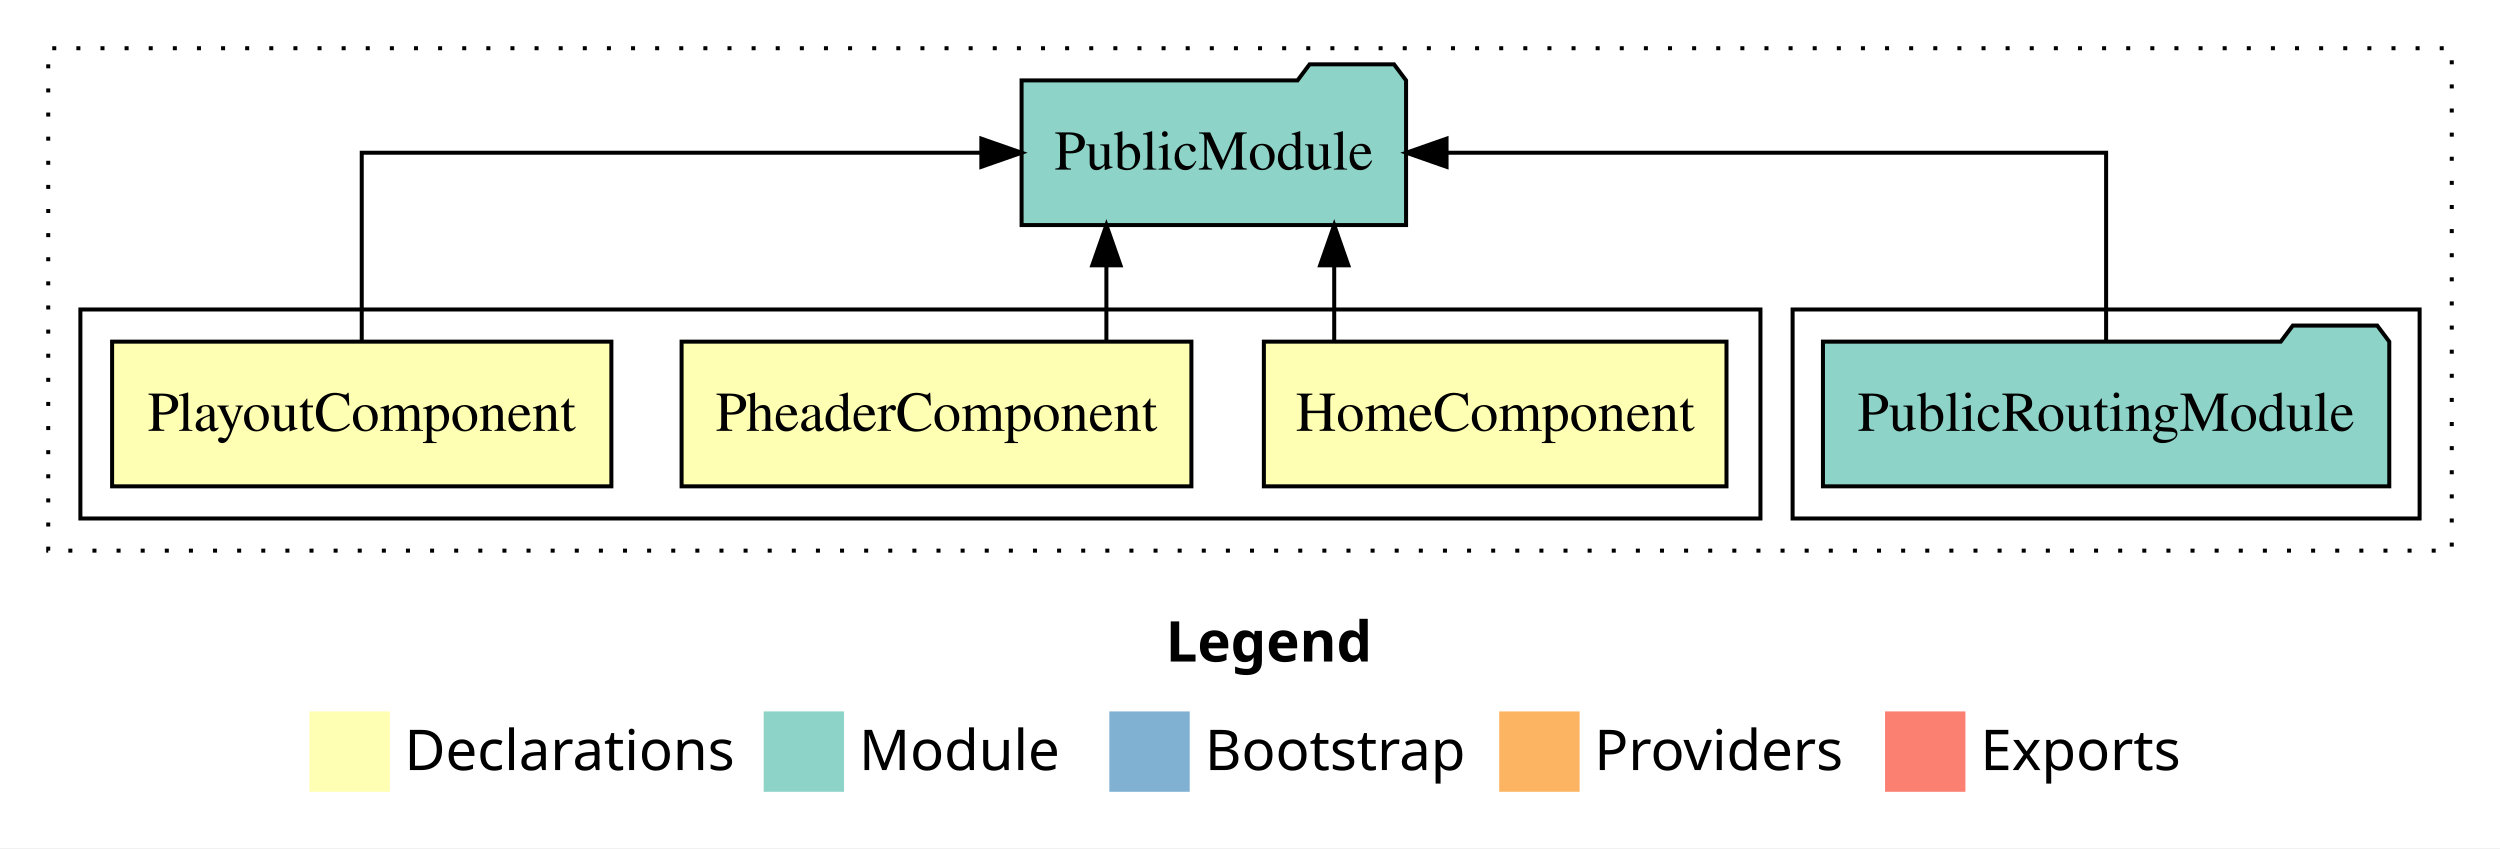
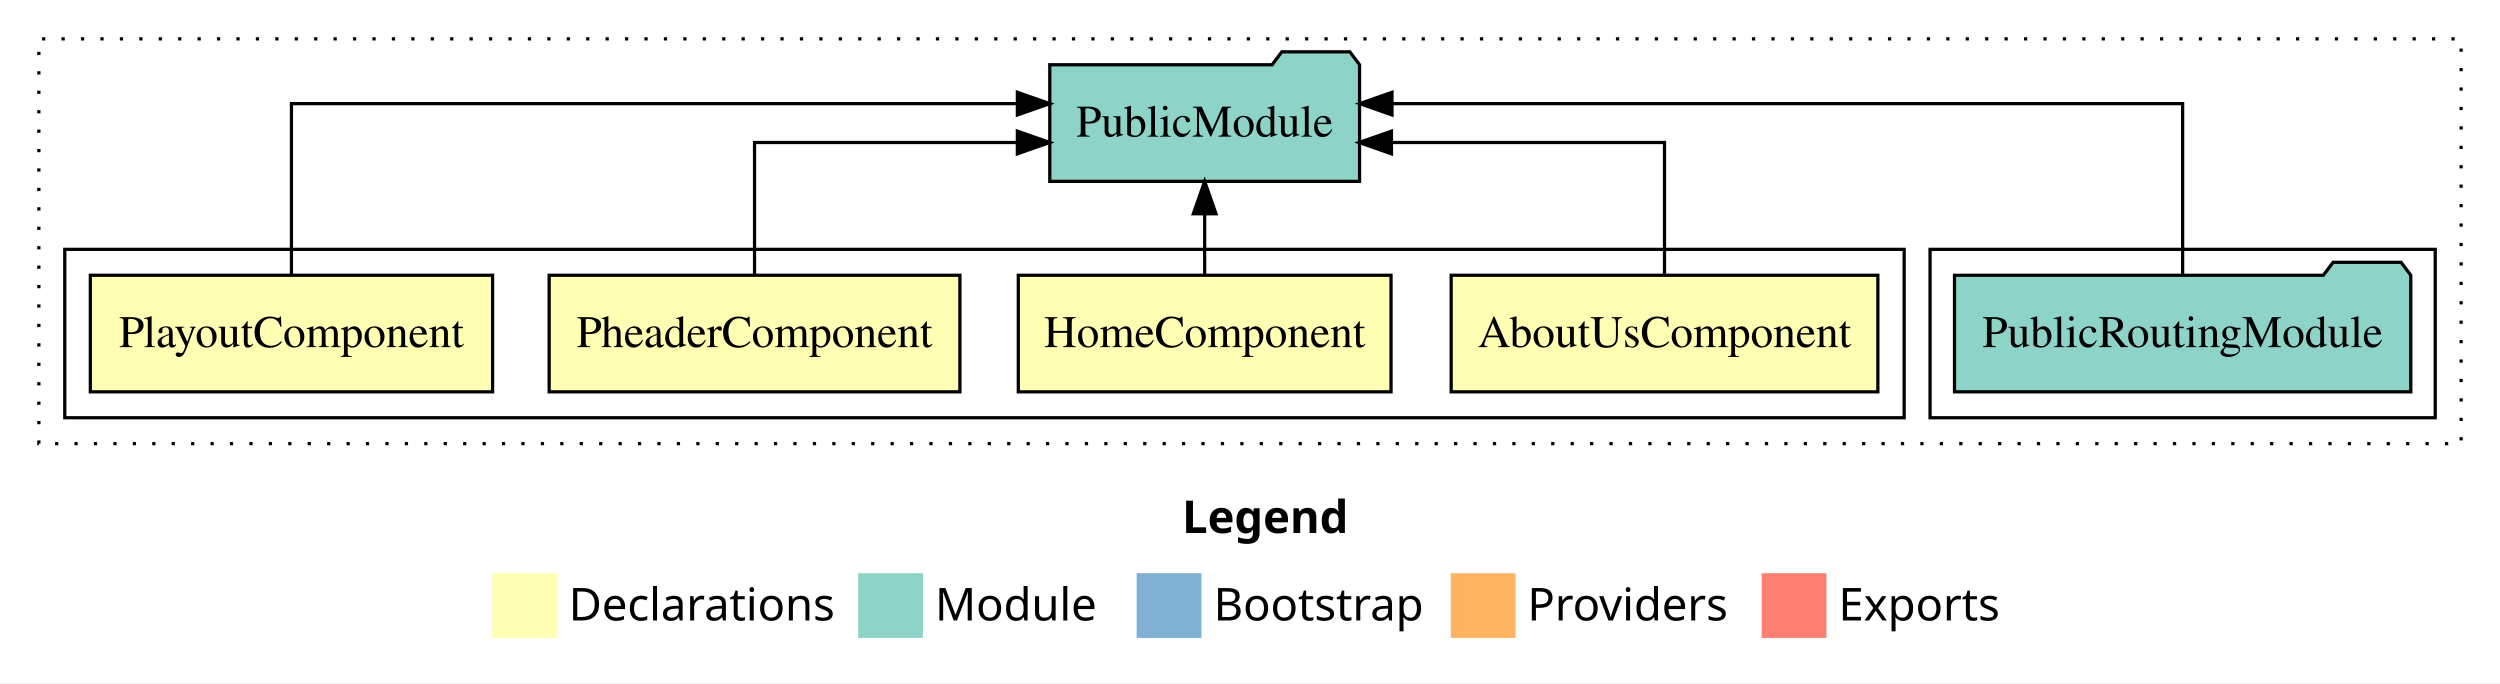
- <svg xmlns="http://www.w3.org/2000/svg" width="622pt" height="211pt" viewBox="0.00 0.00 622.00 211.00">
+ <svg xmlns="http://www.w3.org/2000/svg" width="772pt" height="211pt" viewBox="0.00 0.00 772.00 211.00">
  <g id="graph0" class="graph" transform="scale(1 1) rotate(0) translate(4 207)">
-     <polygon fill="white" stroke="transparent" points="-4,4 -4,-207 618,-207 618,4 -4,4" />
-     <text text-anchor="start" x="286.01" y="-42.4" font-family="Times-12" font-weight="bold" font-size="14.00">Legend</text>
-     <polygon fill="#ffffb3" stroke="transparent" points="73,-10 73,-30 93,-30 93,-10 73,-10" />
-     <text text-anchor="start" x="96.63" y="-15.4" font-family="Times-12" font-size="14.00">  Declarations</text>
-     <polygon fill="#8dd3c7" stroke="transparent" points="186,-10 186,-30 206,-30 206,-10 186,-10" />
-     <text text-anchor="start" x="209.73" y="-15.4" font-family="Times-12" font-size="14.00">  Module</text>
-     <polygon fill="#80b1d3" stroke="transparent" points="272,-10 272,-30 292,-30 292,-10 272,-10" />
-     <text text-anchor="start" x="295.78" y="-15.4" font-family="Times-12" font-size="14.00">  Bootstrap</text>
-     <polygon fill="#fdb462" stroke="transparent" points="369,-10 369,-30 389,-30 389,-10 369,-10" />
-     <text text-anchor="start" x="392.67" y="-15.4" font-family="Times-12" font-size="14.00">  Providers</text>
-     <polygon fill="#fb8072" stroke="transparent" points="465,-10 465,-30 485,-30 485,-10 465,-10" />
-     <text text-anchor="start" x="488.73" y="-15.4" font-family="Times-12" font-size="14.00">  Exports</text>
+     <polygon fill="white" stroke="transparent" points="-4,4 -4,-207 768,-207 768,4 -4,4" />
+     <text text-anchor="start" x="361.01" y="-42.4" font-family="Times-12" font-weight="bold" font-size="14.00">Legend</text>
+     <polygon fill="#ffffb3" stroke="transparent" points="148,-10 148,-30 168,-30 168,-10 148,-10" />
+     <text text-anchor="start" x="171.63" y="-15.4" font-family="Times-12" font-size="14.00">  Declarations</text>
+     <polygon fill="#8dd3c7" stroke="transparent" points="261,-10 261,-30 281,-30 281,-10 261,-10" />
+     <text text-anchor="start" x="284.73" y="-15.4" font-family="Times-12" font-size="14.00">  Module</text>
+     <polygon fill="#80b1d3" stroke="transparent" points="347,-10 347,-30 367,-30 367,-10 347,-10" />
+     <text text-anchor="start" x="370.78" y="-15.4" font-family="Times-12" font-size="14.00">  Bootstrap</text>
+     <polygon fill="#fdb462" stroke="transparent" points="444,-10 444,-30 464,-30 464,-10 444,-10" />
+     <text text-anchor="start" x="467.67" y="-15.4" font-family="Times-12" font-size="14.00">  Providers</text>
+     <polygon fill="#fb8072" stroke="transparent" points="540,-10 540,-30 560,-30 560,-10 540,-10" />
+     <text text-anchor="start" x="563.73" y="-15.4" font-family="Times-12" font-size="14.00">  Exports</text>
    <g id="clust1" class="cluster">
-       <polygon fill="none" stroke="black" stroke-dasharray="1,5" points="8,-70 8,-195 606,-195 606,-70 8,-70" />
+       <polygon fill="none" stroke="black" stroke-dasharray="1,5" points="8,-70 8,-195 756,-195 756,-70 8,-70" />
    </g>
-     <g id="clust6" class="cluster">
-       <polygon fill="none" stroke="black" points="442,-78 442,-130 598,-130 598,-78 442,-78" />
+     <g id="clust7" class="cluster">
+       <polygon fill="none" stroke="black" points="592,-78 592,-130 748,-130 748,-78 592,-78" />
    </g>
    <g id="clust2" class="cluster">
-       <polygon fill="none" stroke="black" points="16,-78 16,-130 434,-130 434,-78 16,-78" />
+       <polygon fill="none" stroke="black" points="16,-78 16,-130 584,-130 584,-78 16,-78" />
    </g>
    <g id="node1" class="node">
+       <polygon fill="#ffffb3" stroke="black" points="575.88,-122 444.12,-122 444.12,-86 575.88,-86 575.88,-122" />
+       <text text-anchor="middle" x="510" y="-99.8" font-family="Times,serif" font-size="14.00">AboutUsComponent</text>
+     </g>
+     <g id="node5" class="node">
+       <polygon fill="#8dd3c7" stroke="black" points="415.83,-187 412.83,-191 391.83,-191 388.83,-187 320.17,-187 320.17,-151 415.83,-151 415.83,-187" />
+       <text text-anchor="middle" x="368" y="-164.8" font-family="Times,serif" font-size="14.00">PublicModule</text>
+     </g>
+     <g id="edge1" class="edge">
+       <path fill="none" stroke="black" d="M510,-122.02C510,-139.37 510,-163 510,-163 510,-163 425.68,-163 425.68,-163" />
+       <polygon fill="black" stroke="black" points="425.68,-159.5 415.68,-163 425.68,-166.5 425.68,-159.5" />
+     </g>
+     <g id="node2" class="node">
      <polygon fill="#ffffb3" stroke="black" points="425.55,-122 310.45,-122 310.45,-86 425.55,-86 425.55,-122" />
      <text text-anchor="middle" x="368" y="-99.8" font-family="Times,serif" font-size="14.00">HomeComponent</text>
    </g>
-     <g id="node4" class="node">
-       <polygon fill="#8dd3c7" stroke="black" points="345.83,-187 342.83,-191 321.83,-191 318.83,-187 250.17,-187 250.17,-151 345.83,-151 345.83,-187" />
-       <text text-anchor="middle" x="298" y="-164.8" font-family="Times,serif" font-size="14.00">PublicModule</text>
+     <g id="edge2" class="edge">
+       <path fill="none" stroke="black" d="M368,-122.11C368,-122.11 368,-140.99 368,-140.99" />
+       <polygon fill="black" stroke="black" points="364.5,-140.99 368,-150.99 371.5,-140.99 364.5,-140.99" />
    </g>
-     <g id="edge1" class="edge">
-       <path fill="none" stroke="black" d="M327.95,-122.11C327.95,-122.11 327.95,-140.99 327.95,-140.99" />
-       <polygon fill="black" stroke="black" points="324.45,-140.99 327.95,-150.99 331.45,-140.99 324.45,-140.99" />
-     </g>
-     <g id="node2" class="node">
+     <g id="node3" class="node">
      <polygon fill="#ffffb3" stroke="black" points="292.42,-122 165.58,-122 165.58,-86 292.42,-86 292.42,-122" />
      <text text-anchor="middle" x="229" y="-99.8" font-family="Times,serif" font-size="14.00">PheaderComponent</text>
    </g>
-     <g id="edge2" class="edge">
-       <path fill="none" stroke="black" d="M271.27,-122.11C271.27,-122.11 271.27,-140.99 271.27,-140.99" />
-       <polygon fill="black" stroke="black" points="267.77,-140.99 271.27,-150.99 274.77,-140.99 267.77,-140.99" />
+     <g id="edge3" class="edge">
+       <path fill="none" stroke="black" d="M229,-122.02C229,-139.37 229,-163 229,-163 229,-163 310.16,-163 310.16,-163" />
+       <polygon fill="black" stroke="black" points="310.16,-166.5 320.16,-163 310.16,-159.5 310.16,-166.5" />
    </g>
-     <g id="node3" class="node">
+     <g id="node4" class="node">
      <polygon fill="#ffffb3" stroke="black" points="148.11,-122 23.89,-122 23.89,-86 148.11,-86 148.11,-122" />
      <text text-anchor="middle" x="86" y="-99.8" font-family="Times,serif" font-size="14.00">PlayoutComponent</text>
    </g>
-     <g id="edge3" class="edge">
-       <path fill="none" stroke="black" d="M86,-122.11C86,-141.34 86,-169 86,-169 86,-169 240.16,-169 240.16,-169" />
-       <polygon fill="black" stroke="black" points="240.16,-172.5 250.16,-169 240.16,-165.5 240.16,-172.5" />
+     <g id="edge4" class="edge">
+       <path fill="none" stroke="black" d="M86,-122.28C86,-143.32 86,-175 86,-175 86,-175 310.16,-175 310.16,-175" />
+       <polygon fill="black" stroke="black" points="310.16,-178.5 320.16,-175 310.16,-171.5 310.16,-178.5" />
    </g>
-     <g id="node5" class="node">
-       <polygon fill="#8dd3c7" stroke="black" points="590.45,-122 587.45,-126 566.45,-126 563.45,-122 449.55,-122 449.55,-86 590.45,-86 590.45,-122" />
-       <text text-anchor="middle" x="520" y="-99.8" font-family="Times,serif" font-size="14.00">PublicRoutingModule</text>
+     <g id="node6" class="node">
+       <polygon fill="#8dd3c7" stroke="black" points="740.45,-122 737.45,-126 716.45,-126 713.45,-122 599.55,-122 599.55,-86 740.45,-86 740.45,-122" />
+       <text text-anchor="middle" x="670" y="-99.8" font-family="Times,serif" font-size="14.00">PublicRoutingModule</text>
    </g>
-     <g id="edge4" class="edge">
-       <path fill="none" stroke="black" d="M520,-122.11C520,-141.34 520,-169 520,-169 520,-169 355.9,-169 355.9,-169" />
-       <polygon fill="black" stroke="black" points="355.9,-165.5 345.9,-169 355.9,-172.5 355.9,-165.5" />
+     <g id="edge5" class="edge">
+       <path fill="none" stroke="black" d="M670,-122.28C670,-143.32 670,-175 670,-175 670,-175 425.85,-175 425.85,-175" />
+       <polygon fill="black" stroke="black" points="425.85,-171.5 415.85,-175 425.85,-178.5 425.85,-171.5" />
    </g>
  </g>
</svg>
